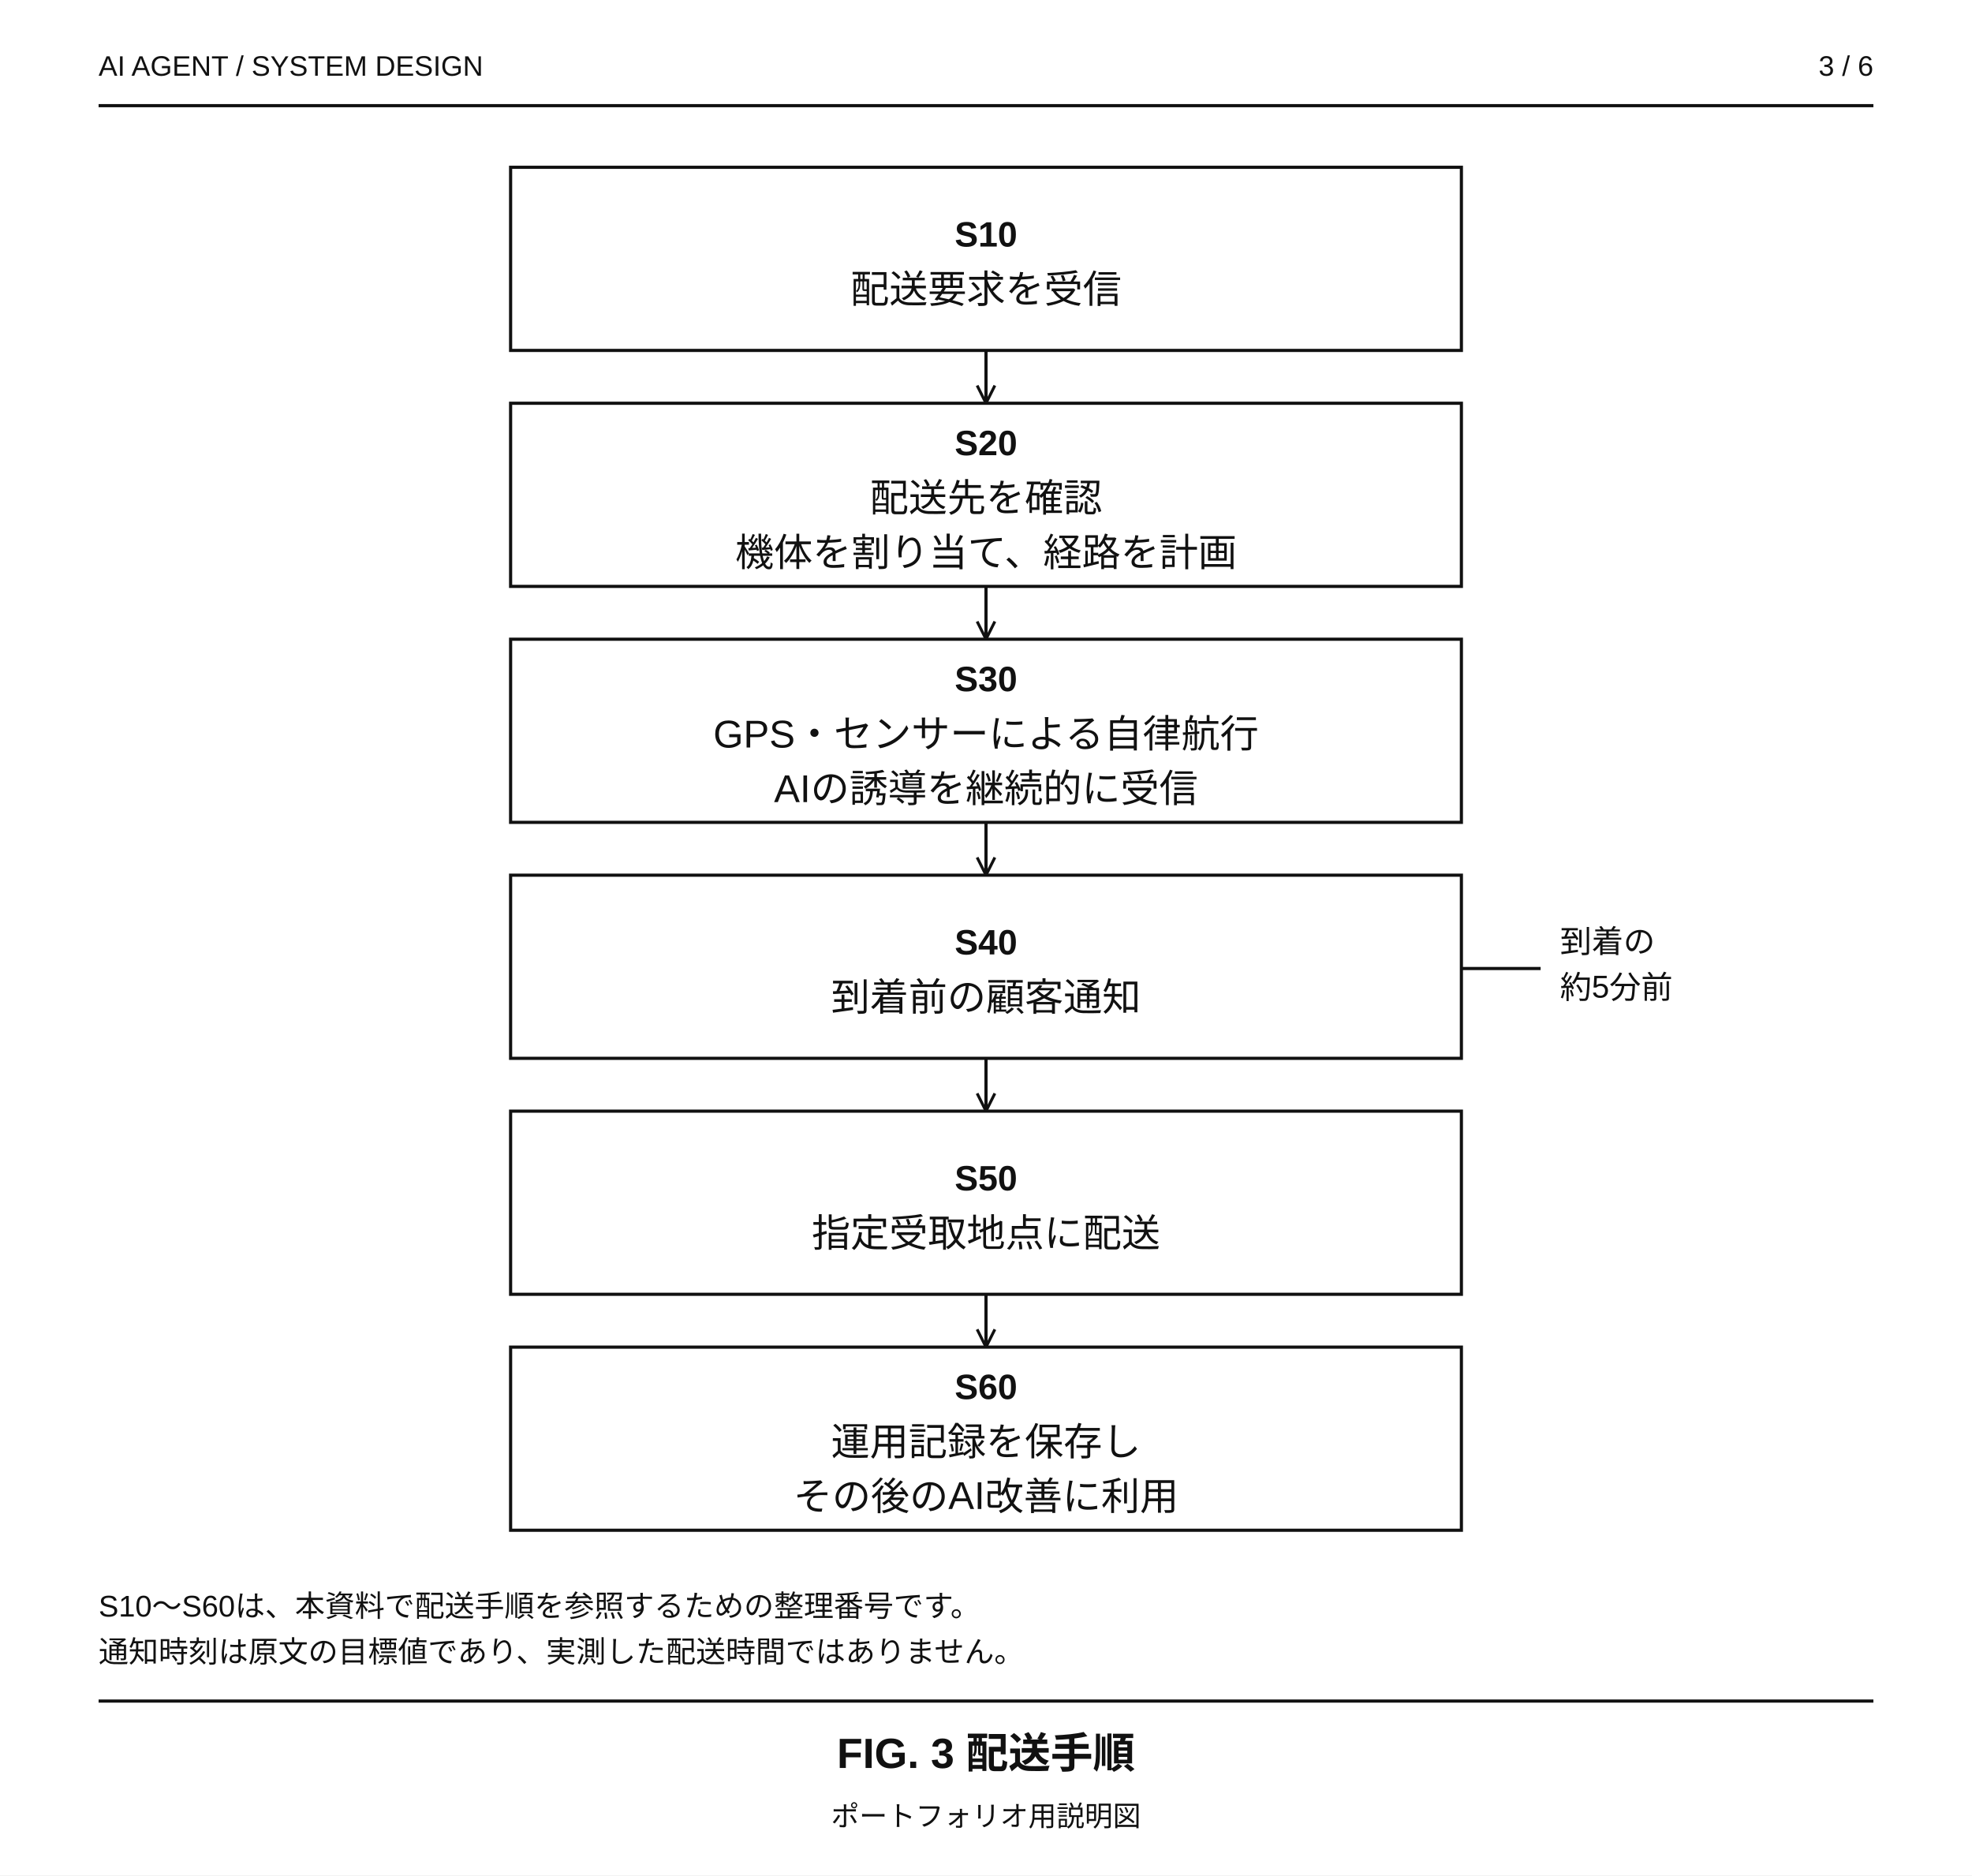
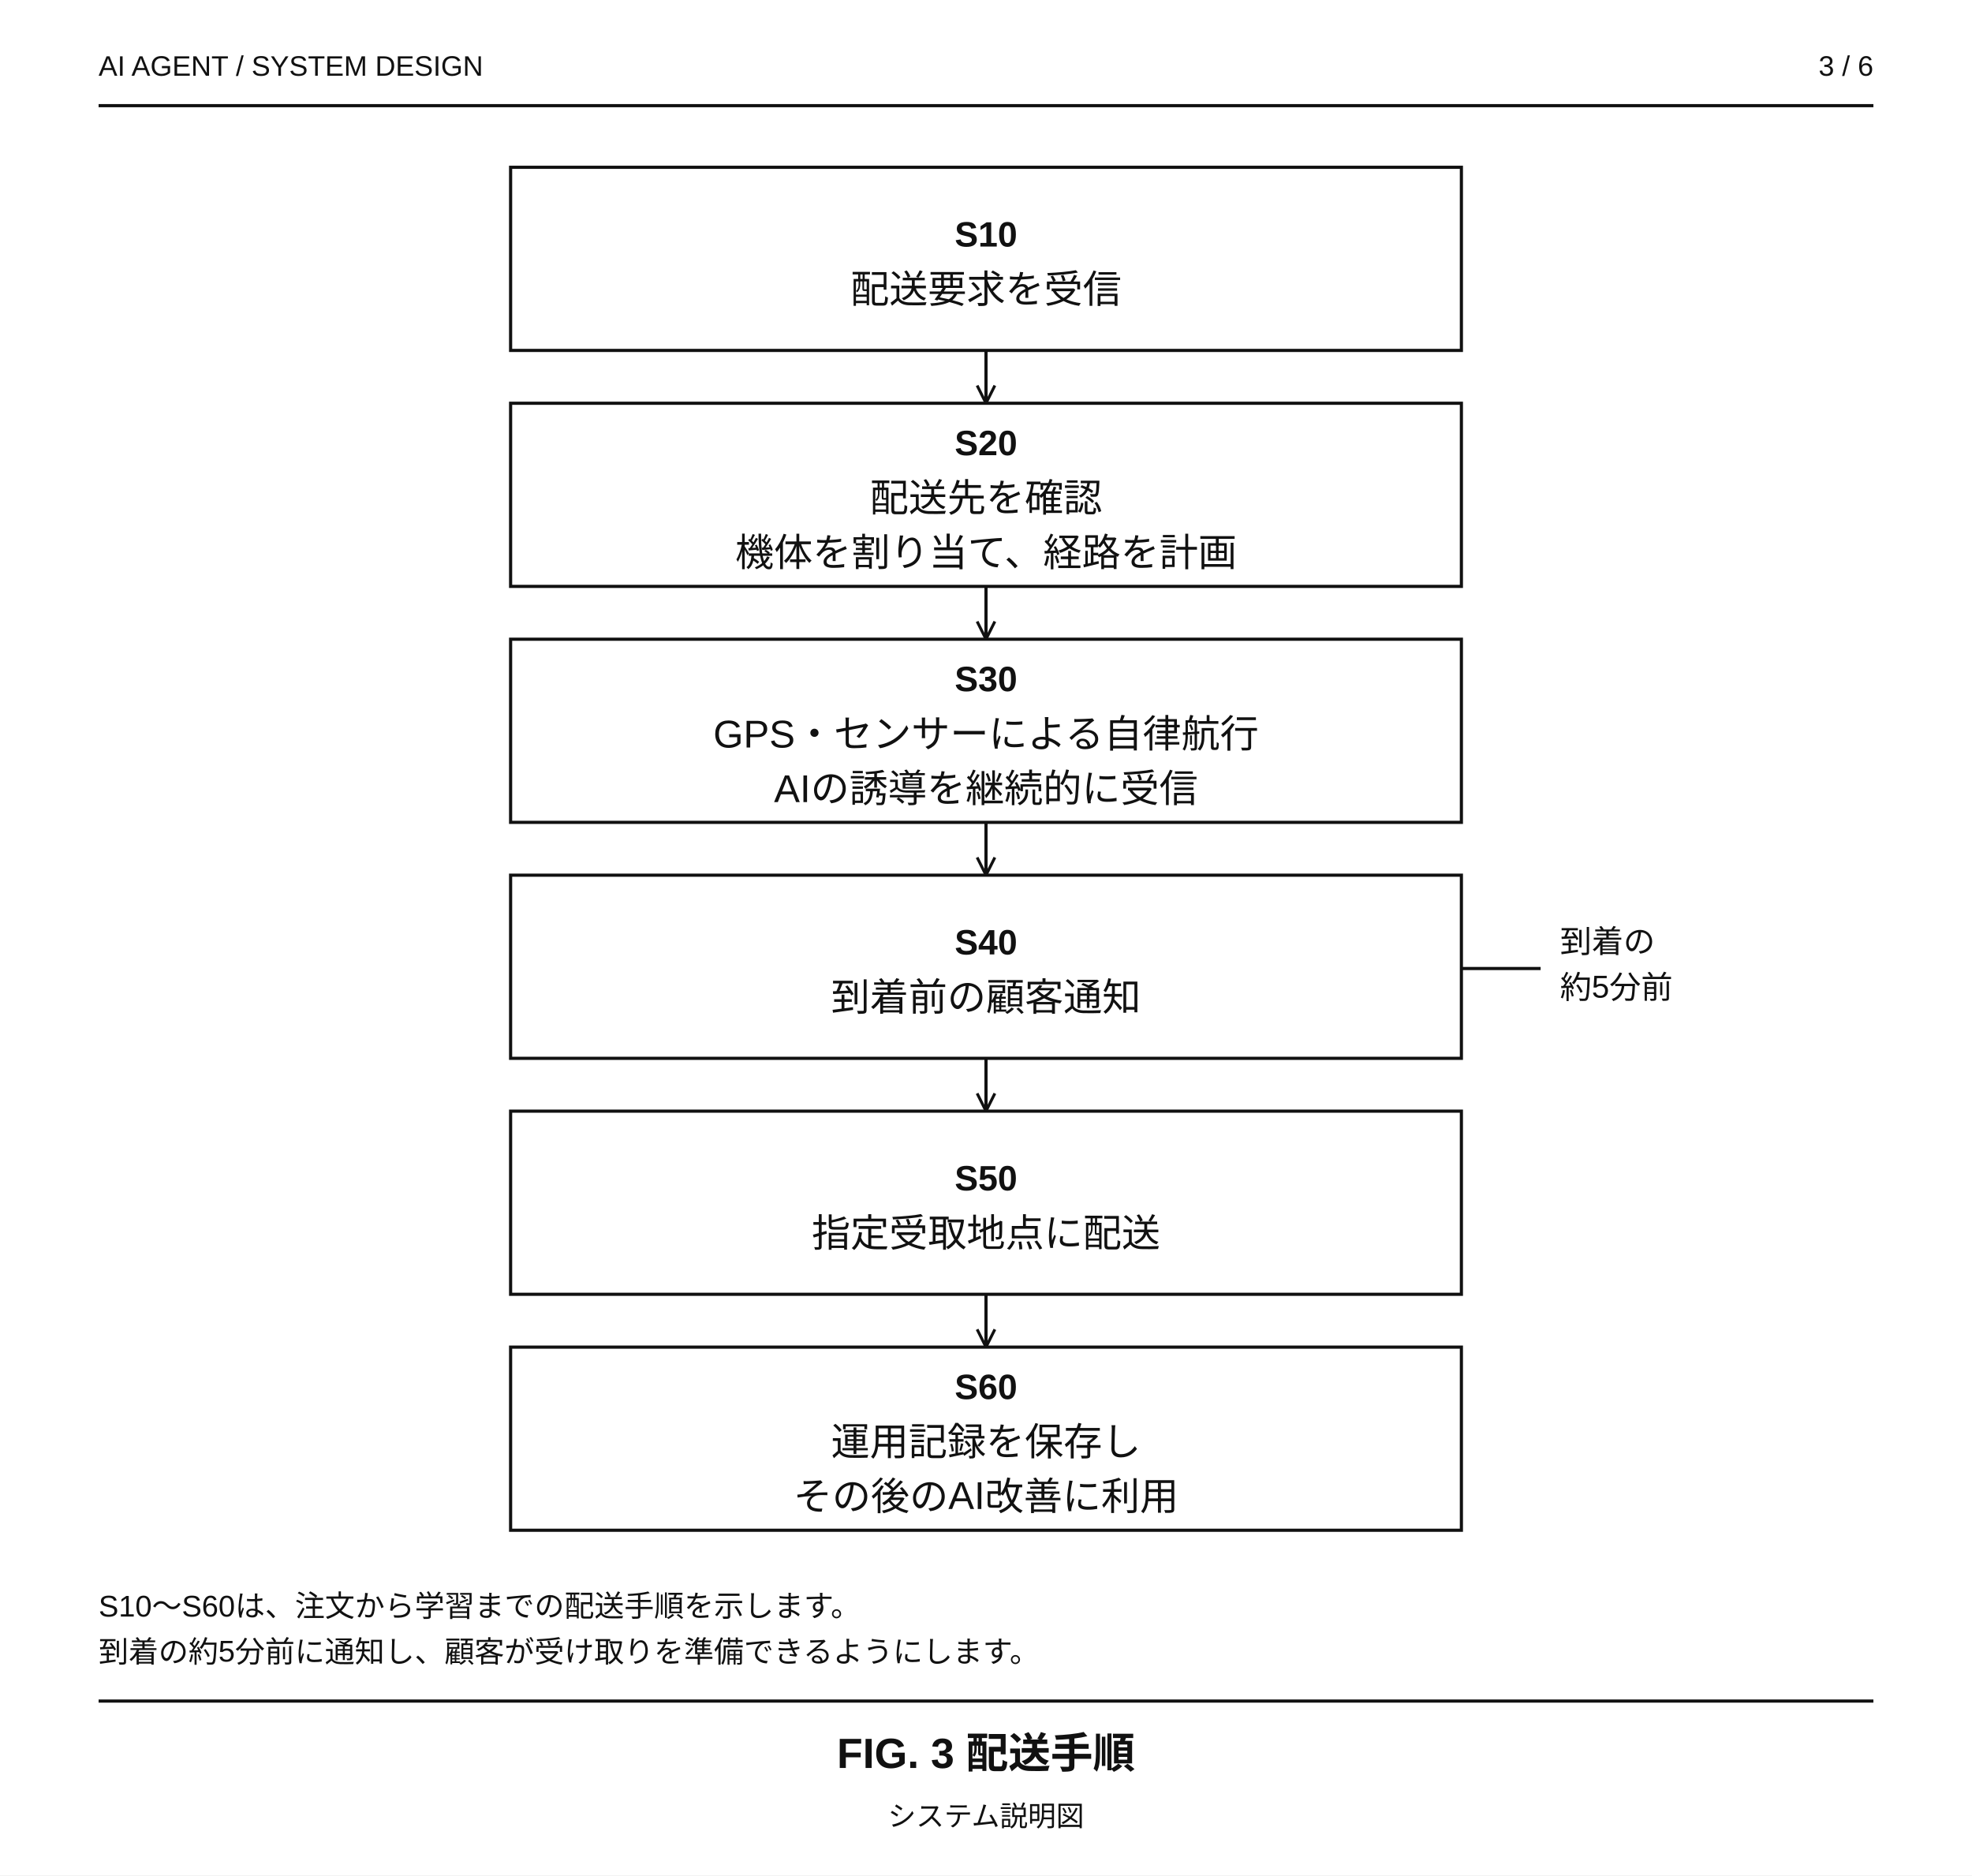
<svg xmlns="http://www.w3.org/2000/svg" width="1120" height="1065" viewBox="0 0 1120 1065" role="img" aria-labelledby="title desc" xml:lang="ja">
  <defs>
    <marker id="arrow" viewBox="0 0 10 10" refX="9" refY="5" markerWidth="7" markerHeight="7" orient="auto">
      <path d="M1 1 L9 5 L1 9" fill="none" stroke="#111" stroke-width="1.3" />
    </marker>
    <marker id="start" viewBox="0 0 10 10" refX="1" refY="5" markerWidth="7" markerHeight="7" orient="auto">
      <path d="M9 1 L1 5 L9 9" fill="none" stroke="#111" stroke-width="1.3" />
    </marker>
  </defs>
  <rect width="1120" height="1065" fill="white" />
  <text x="56" y="43" font-family="Arial, 'Yu Gothic', Meiryo, sans-serif" font-size="16" text-anchor="start" font-weight="400" fill="#111">AI AGENT / SYSTEM DESIGN</text>
  <text x="1064" y="43" font-family="Arial, 'Yu Gothic', Meiryo, sans-serif" font-size="16" text-anchor="end" font-weight="400" fill="#111">3 / 6</text>
  <path d="M56 60 H1064" fill="none" stroke="#111" stroke-width="1.8" stroke-linejoin="miter" />
  <rect x="290" y="95" width="540" height="104" fill="white" stroke="#111" stroke-width="1.8" />
  <text x="560.0" y="140.0" font-family="Arial, 'Yu Gothic', Meiryo, sans-serif" font-size="20" text-anchor="middle" font-weight="600" fill="#111">S10</text>
  <text x="560.0" y="172.0" font-family="Arial, 'Yu Gothic', Meiryo, sans-serif" font-size="22" text-anchor="middle" font-weight="400" fill="#111">配送要求を受信</text>
  <path d="M560 199 V229" fill="none" stroke="#111" stroke-width="1.8" stroke-linejoin="miter" marker-end="url(#arrow)" />
  <rect x="290" y="229" width="540" height="104" fill="white" stroke="#111" stroke-width="1.8" />
  <text x="560.0" y="258.5" font-family="Arial, 'Yu Gothic', Meiryo, sans-serif" font-size="20" text-anchor="middle" font-weight="600" fill="#111">S20</text>
  <text x="560.0" y="290.5" font-family="Arial, 'Yu Gothic', Meiryo, sans-serif" font-size="22" text-anchor="middle" font-weight="400" fill="#111">配送先を確認</text>
  <text x="560.0" y="321.5" font-family="Arial, 'Yu Gothic', Meiryo, sans-serif" font-size="22" text-anchor="middle" font-weight="400" fill="#111">機体を割り当て、経路を計画</text>
  <path d="M560 333 V363" fill="none" stroke="#111" stroke-width="1.8" stroke-linejoin="miter" marker-end="url(#arrow)" />
  <rect x="290" y="363" width="540" height="104" fill="white" stroke="#111" stroke-width="1.8" />
  <text x="560.0" y="392.5" font-family="Arial, 'Yu Gothic', Meiryo, sans-serif" font-size="20" text-anchor="middle" font-weight="600" fill="#111">S30</text>
  <text x="560.0" y="424.5" font-family="Arial, 'Yu Gothic', Meiryo, sans-serif" font-size="22" text-anchor="middle" font-weight="400" fill="#111">GPS・センサーによる自律航行</text>
  <text x="560.0" y="455.5" font-family="Arial, 'Yu Gothic', Meiryo, sans-serif" font-size="22" text-anchor="middle" font-weight="400" fill="#111">AIの誘導を継続的に受信</text>
  <path d="M560 467 V497" fill="none" stroke="#111" stroke-width="1.8" stroke-linejoin="miter" marker-end="url(#arrow)" />
  <rect x="290" y="497" width="540" height="104" fill="white" stroke="#111" stroke-width="1.8" />
  <text x="560.0" y="542.0" font-family="Arial, 'Yu Gothic', Meiryo, sans-serif" font-size="20" text-anchor="middle" font-weight="600" fill="#111">S40</text>
  <text x="560.0" y="574.0" font-family="Arial, 'Yu Gothic', Meiryo, sans-serif" font-size="22" text-anchor="middle" font-weight="400" fill="#111">到着前の顧客通知</text>
  <path d="M560 601 V631" fill="none" stroke="#111" stroke-width="1.8" stroke-linejoin="miter" marker-end="url(#arrow)" />
  <rect x="290" y="631" width="540" height="104" fill="white" stroke="#111" stroke-width="1.8" />
  <text x="560.0" y="676.0" font-family="Arial, 'Yu Gothic', Meiryo, sans-serif" font-size="20" text-anchor="middle" font-weight="600" fill="#111">S50</text>
  <text x="560.0" y="708.0" font-family="Arial, 'Yu Gothic', Meiryo, sans-serif" font-size="22" text-anchor="middle" font-weight="400" fill="#111">指定受取地点に配送</text>
  <path d="M560 735 V765" fill="none" stroke="#111" stroke-width="1.8" stroke-linejoin="miter" marker-end="url(#arrow)" />
  <rect x="290" y="765" width="540" height="104" fill="white" stroke="#111" stroke-width="1.8" />
  <text x="560.0" y="794.5" font-family="Arial, 'Yu Gothic', Meiryo, sans-serif" font-size="20" text-anchor="middle" font-weight="600" fill="#111">S60</text>
  <text x="560.0" y="826.5" font-family="Arial, 'Yu Gothic', Meiryo, sans-serif" font-size="22" text-anchor="middle" font-weight="400" fill="#111">運用記録を保存し</text>
  <text x="560.0" y="857.5" font-family="Arial, 'Yu Gothic', Meiryo, sans-serif" font-size="22" text-anchor="middle" font-weight="400" fill="#111">その後のAI改善に利用</text>
  <path d="M830 550 H875" fill="none" stroke="#111" stroke-width="1.8" stroke-linejoin="miter" />
  <text x="886" y="541" font-family="Arial, 'Yu Gothic', Meiryo, sans-serif" font-size="18" text-anchor="start" font-weight="400" fill="#111">到着の</text>
  <text x="886" y="567" font-family="Arial, 'Yu Gothic', Meiryo, sans-serif" font-size="18" text-anchor="start" font-weight="400" fill="#111">約5分前</text>
-   <text x="56" y="918" font-family="Arial, 'Yu Gothic', Meiryo, sans-serif" font-size="17" text-anchor="start" font-weight="400" fill="#111">S10〜S60は、本資料で配送手順を参照するための整理番号です。</text>
-   <text x="56" y="944" font-family="Arial, 'Yu Gothic', Meiryo, sans-serif" font-size="17" text-anchor="start" font-weight="400" fill="#111">通知時刻は原文の目標値であり、実測した配送時間ではありません。</text>
+   <text x="56" y="918" font-family="Arial, 'Yu Gothic', Meiryo, sans-serif" font-size="17" text-anchor="start" font-weight="400" fill="#111">S10〜S60は、注文から学習までの配送手順を示します。</text>
+   <text x="56" y="944" font-family="Arial, 'Yu Gothic', Meiryo, sans-serif" font-size="17" text-anchor="start" font-weight="400" fill="#111">到着の約5分前に通知し、顧客が受け取りを準備できるようにします。</text>
  <path d="M56 966 H1064" fill="none" stroke="#111" stroke-width="1.8" stroke-linejoin="miter" />
  <text x="560" y="1004" font-family="Arial, 'Yu Gothic', Meiryo, sans-serif" font-size="24" text-anchor="middle" font-weight="600" fill="#111">FIG. 3   配送手順</text>
-   <text x="560" y="1037" font-family="Arial, 'Yu Gothic', Meiryo, sans-serif" font-size="16" text-anchor="middle" font-weight="400" fill="#111">ポートフォリオ用説明図</text>
+   <text x="560" y="1037" font-family="Arial, 'Yu Gothic', Meiryo, sans-serif" font-size="16" text-anchor="middle" font-weight="400" fill="#111">システム説明図</text>
</svg>
